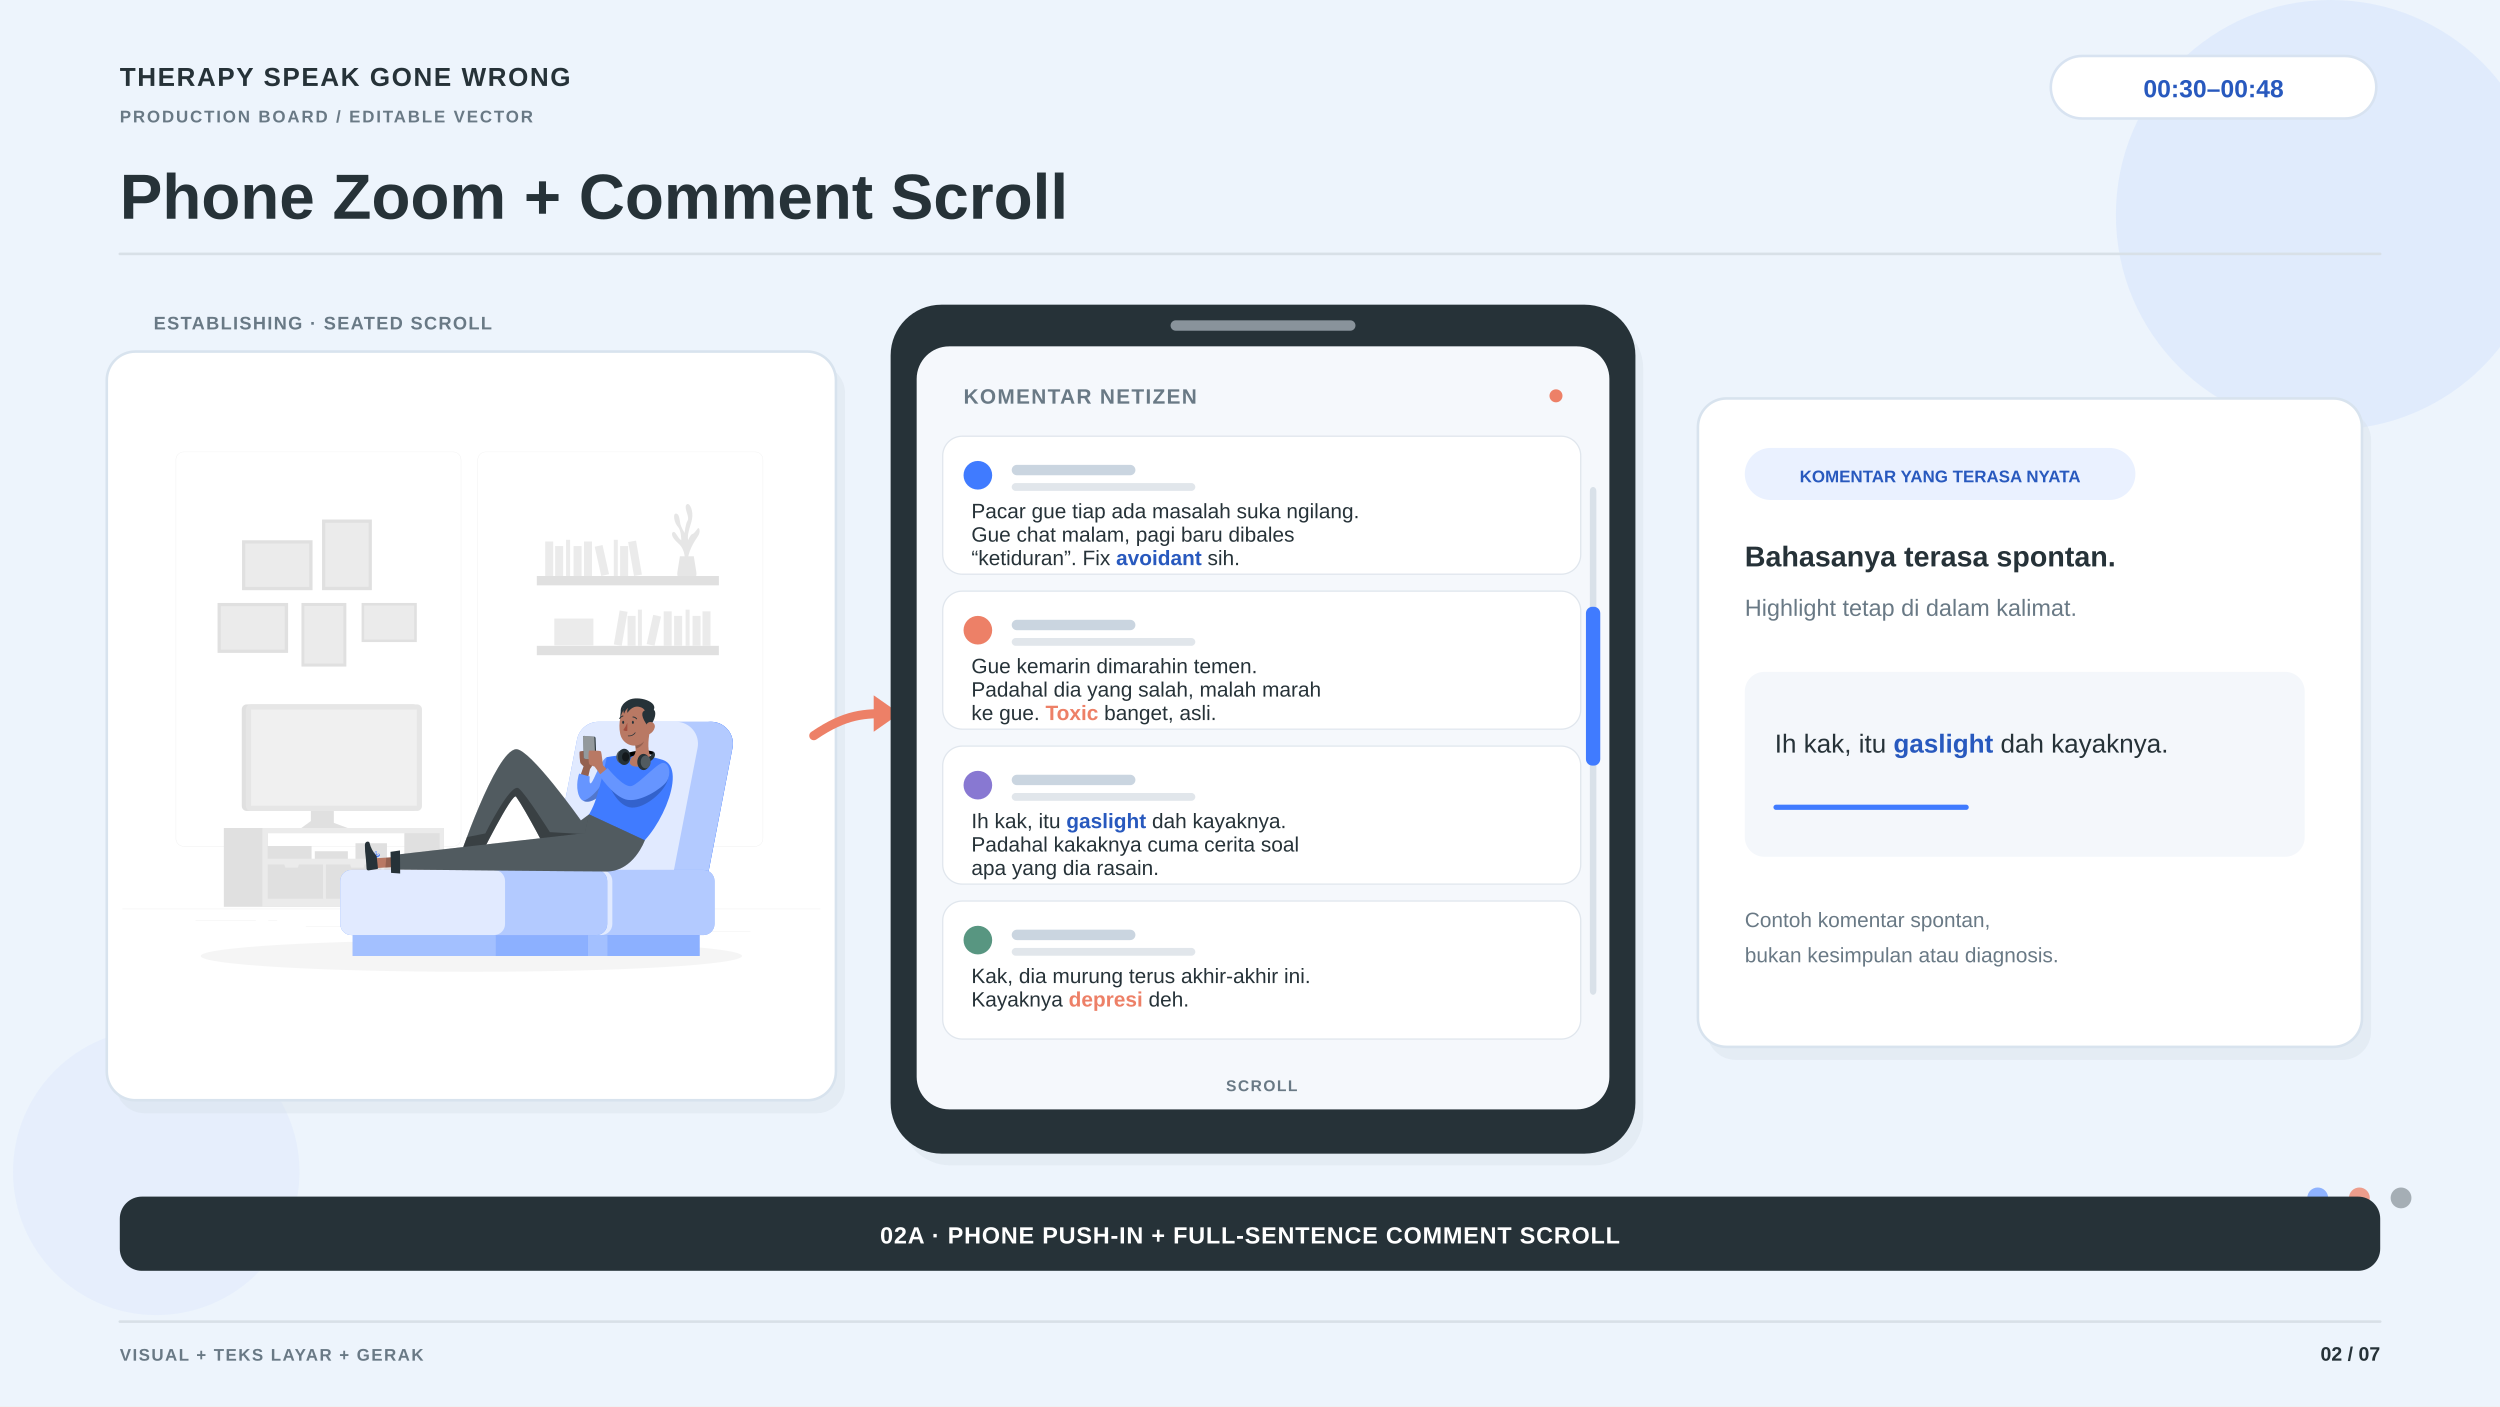
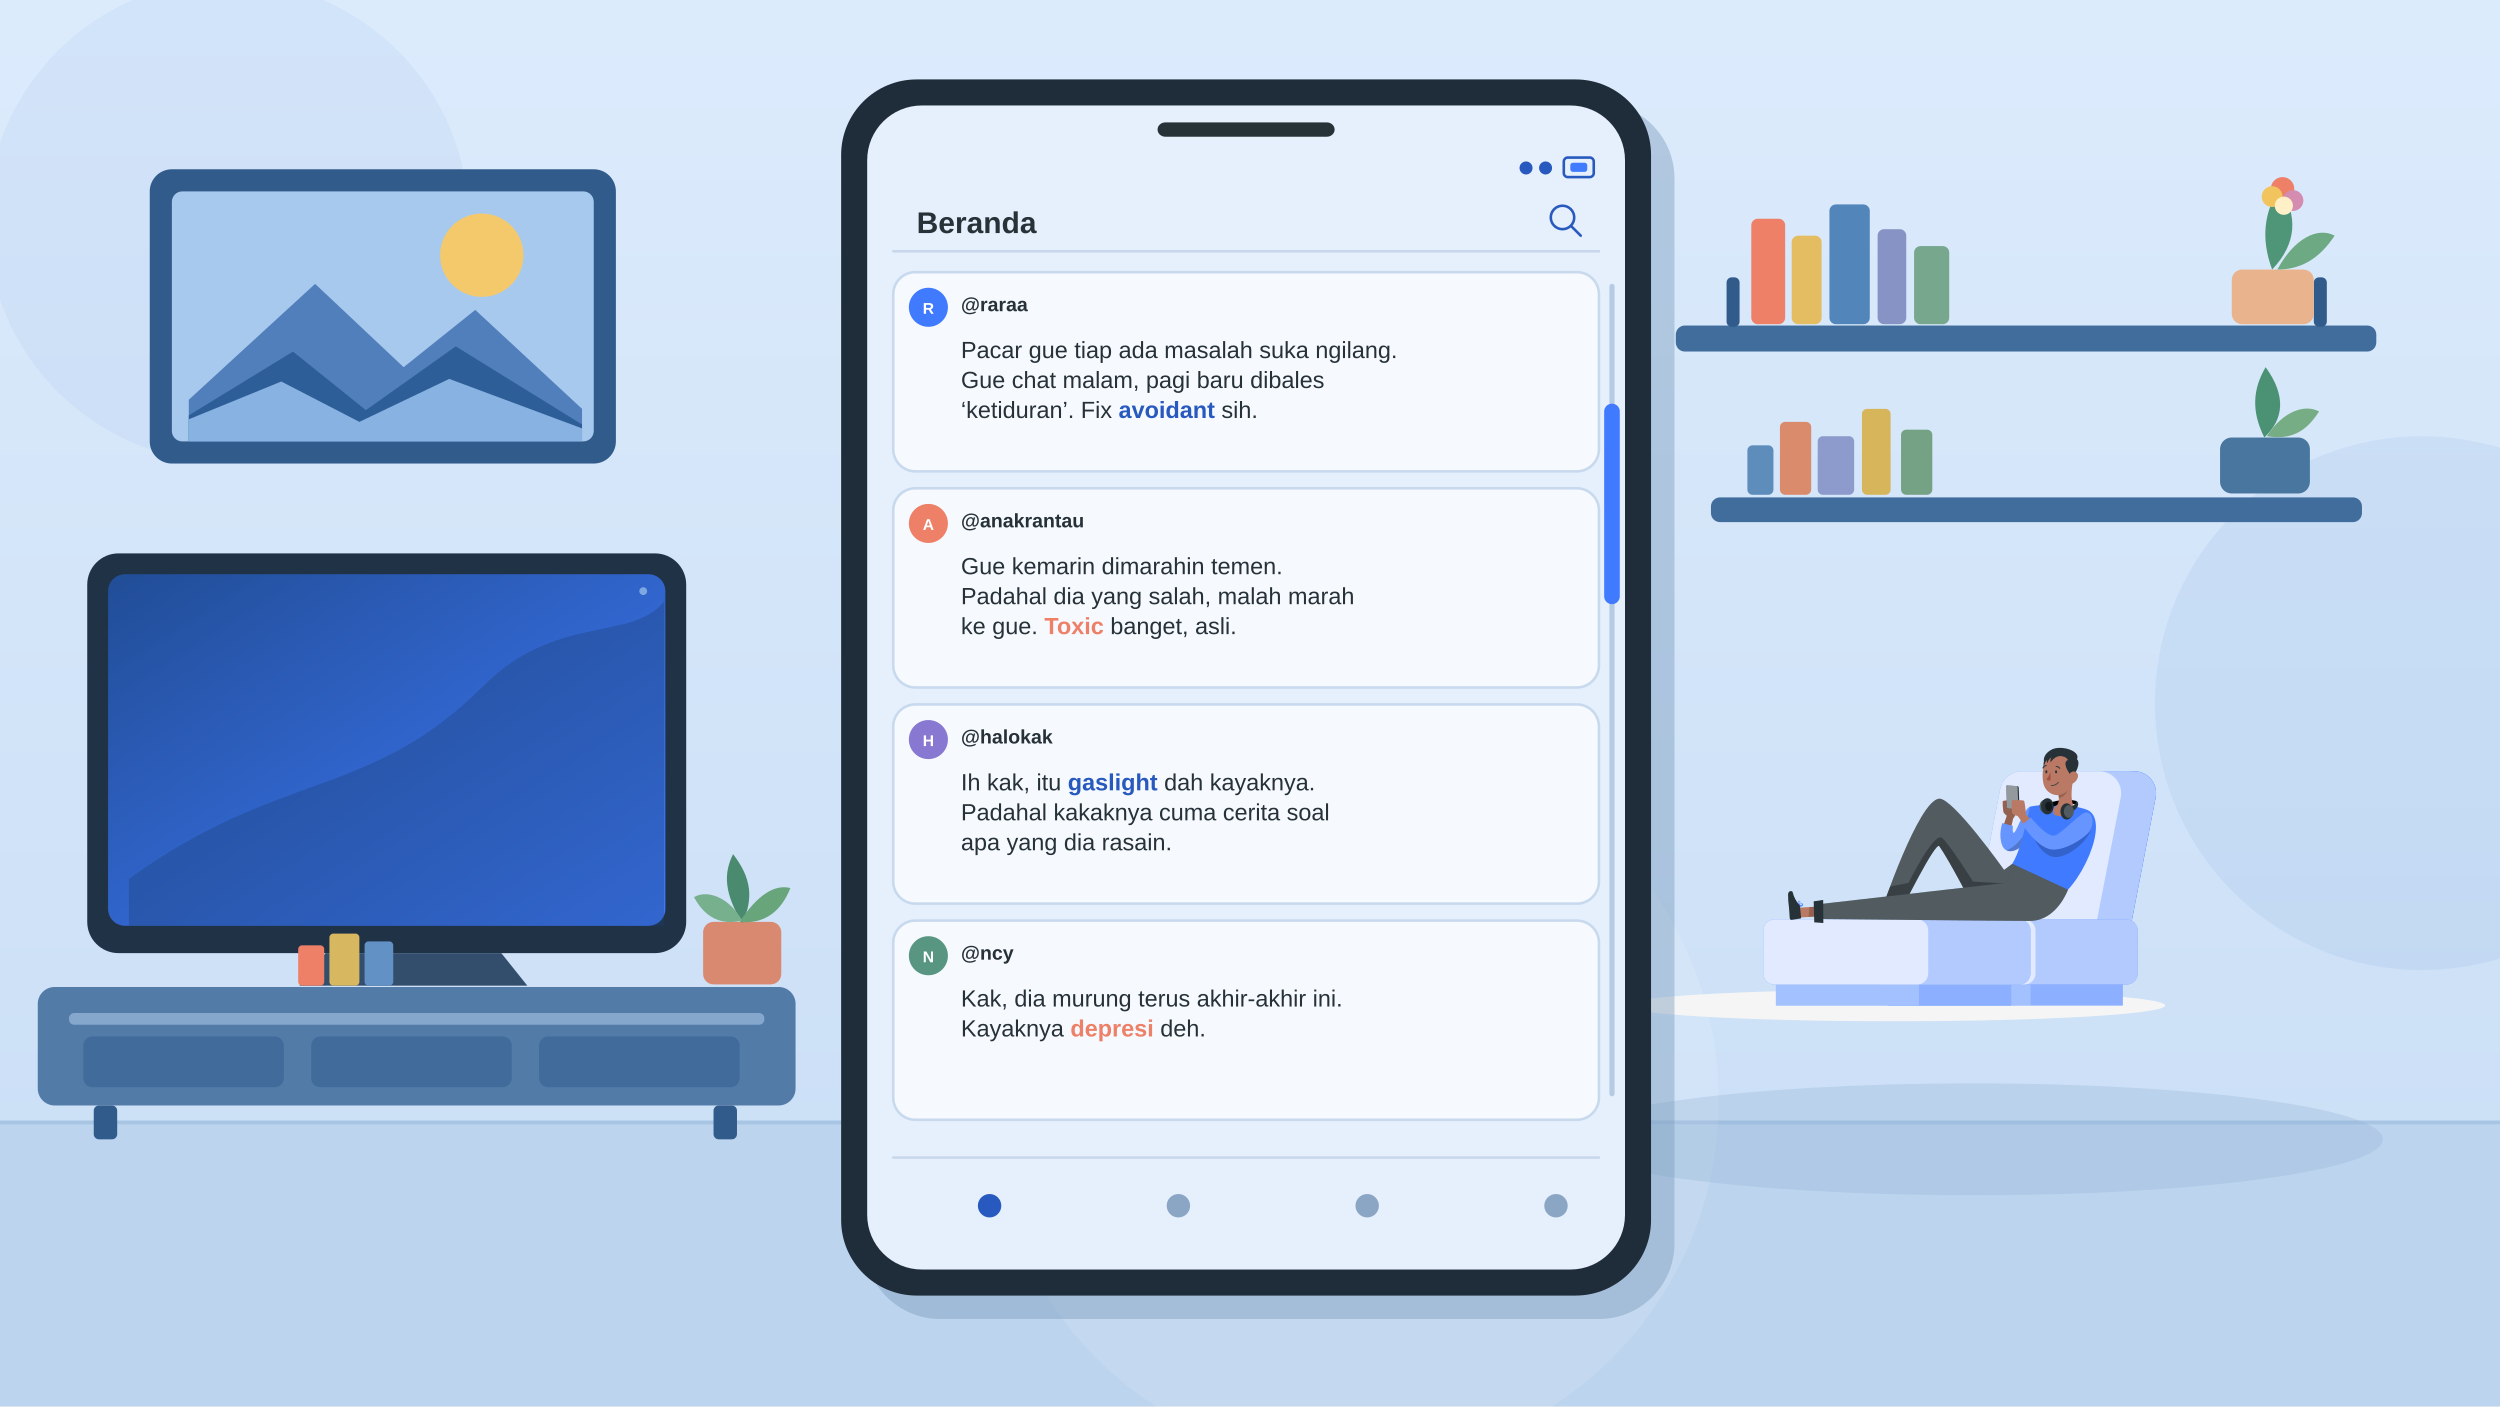
<svg xmlns="http://www.w3.org/2000/svg" width="1920" height="1080" viewBox="0 0 1920 1080" role="img" aria-labelledby="scene-title scene-desc">
-   <rect x="0" y="0" width="1920" height="1080" fill="#EDF4FC" rx="0" />
-   <circle cx="1790" cy="165" r="165" fill="#407BFF" opacity="0.075" />
-   <circle cx="120" cy="900" r="110" fill="#407BFF" opacity="0.045" />
-   <circle cx="1780" cy="920" r="8" fill="#407BFF" opacity="0.55" />
-   <circle cx="1812" cy="920" r="8" fill="#ED8067" opacity="0.75" />
-   <circle cx="1844" cy="920" r="8" fill="#263238" opacity="0.36" />
-   <text x="92" y="66" fill="#263238" font-family="Arial, Helvetica, sans-serif" font-size="20" font-weight="700" text-anchor="start" letter-spacing="1.2">
-     <tspan x="92" dy="0">THERAPY SPEAK GONE WRONG</tspan>
-   </text>
-   <text x="92" y="94" fill="#697985" font-family="Arial, Helvetica, sans-serif" font-size="13" font-weight="700" text-anchor="start" letter-spacing="1.4">
-     <tspan x="92" dy="0">PRODUCTION BOARD  /  EDITABLE VECTOR</tspan>
-   </text>
-   <rect x="1575" y="43" width="250" height="48" fill="#FFFFFF" rx="24.0" stroke="#D8E3F1" stroke-width="2" />
-   <text x="1700.0" y="74.68" fill="#2859BE" font-family="Arial, Helvetica, sans-serif" font-size="19" font-weight="700" text-anchor="middle" letter-spacing="0">
-     <tspan x="1700.0" dy="0">00:30–00:48</tspan>
-   </text>
-   <text x="92" y="168" fill="#263238" font-family="Arial, Helvetica, sans-serif" font-size="49" font-weight="700" text-anchor="start" letter-spacing="0">
-     <tspan x="92" dy="0">Phone Zoom + Comment Scroll</tspan>
-   </text>
-   <line x1="92" y1="195" x2="1828" y2="195" stroke="#D8E0E7" stroke-width="2" stroke-linecap="round" />
-   <line x1="92" y1="1015" x2="1828" y2="1015" stroke="#D8E0E7" stroke-width="2" stroke-linecap="round" />
-   <text x="92" y="1045" fill="#697985" font-family="Arial, Helvetica, sans-serif" font-size="13" font-weight="700" text-anchor="start" letter-spacing="1.1">
-     <tspan x="92" dy="0">VISUAL + TEKS LAYAR + GERAK</tspan>
-   </text>
-   <text x="1828" y="1045" fill="#263238" font-family="Arial, Helvetica, sans-serif" font-size="15" font-weight="700" text-anchor="end" letter-spacing="0">
-     <tspan x="1828" dy="0">02 / 07</tspan>
-   </text>
-   <text x="118" y="253" fill="#697985" font-family="Arial, Helvetica, sans-serif" font-size="14" font-weight="700" text-anchor="start" letter-spacing="1">
-     <tspan x="118" dy="0">ESTABLISHING  ·  SEATED SCROLL</tspan>
-   </text>
-   <rect x="89" y="280" width="560" height="575" fill="#D7E0EA" rx="22" opacity="0.42" />
-   <rect x="82" y="270" width="560" height="575" fill="#FFFFFF" rx="22" stroke="#D8E3EE" stroke-width="2" />
-   <svg x="94" y="282" width="536" height="548" viewBox="0 0 500 500" preserveAspectRatio="xMidYMid meet" overflow="hidden" aria-label="Feed illustration, Storyset Rafiki">
-     <g id="sfeed-freepik--background-complete--inject-2">
-       <rect y="382.4" width="500" height="0.25" style="fill:#ebebeb" />
-       <rect x="416.78" y="398.49" width="33.12" height="0.25" style="fill:#ebebeb" />
-       <rect x="322.53" y="401.21" width="8.69" height="0.25" style="fill:#ebebeb" />
-       <rect x="396.59" y="389.21" width="19.19" height="0.25" style="fill:#ebebeb" />
-       <rect x="52.46" y="390.89" width="43.19" height="0.25" style="fill:#ebebeb" />
-       <rect x="104.56" y="390.89" width="6.33" height="0.25" style="fill:#ebebeb" />
-       <rect x="131.47" y="395.11" width="93.68" height="0.25" style="fill:#ebebeb" />
-       <path d="M237,337.8H43.91a5.71,5.71,0,0,1-5.7-5.71V60.66A5.71,5.71,0,0,1,43.91,55H237a5.71,5.71,0,0,1,5.71,5.71V332.09A5.71,5.71,0,0,1,237,337.8ZM43.91,55.2a5.46,5.46,0,0,0-5.45,5.46V332.09a5.46,5.46,0,0,0,5.45,5.46H237a5.47,5.47,0,0,0,5.46-5.46V60.66A5.47,5.47,0,0,0,237,55.2Z" style="fill:#ebebeb" />
-       <path d="M453.31,337.8H260.21a5.72,5.72,0,0,1-5.71-5.71V60.66A5.72,5.72,0,0,1,260.21,55h193.1A5.71,5.71,0,0,1,459,60.66V332.09A5.71,5.71,0,0,1,453.31,337.8ZM260.21,55.2a5.47,5.47,0,0,0-5.46,5.46V332.09a5.47,5.47,0,0,0,5.46,5.46h193.1a5.47,5.47,0,0,0,5.46-5.46V60.66a5.47,5.47,0,0,0-5.46-5.46Z" style="fill:#ebebeb" />
-       <path d="M402.79,133.39s1.18-7.73-4.46-12.68-5.14-7.9-3.53-8.29,3.1,4.57,5.57,5.93c0,0,.08-7.06-2.43-9.66s-3.84-9.3-1.45-9.41,2.65,4,3.14,6.88,3.16,7,3.16,7,.52-6.31,2.15-8.91-2.71-8.55-1-11.15,4.65,2.35,4.4,7.93-4,11.51-3.1,17.33c0,0,1.64-4.08,3.11-4.45s3-3.08,3.95-4.08,2.23,2.47,0,5.69-7.92,11.83-7.06,18.79Z" style="fill:#e6e6e6" />
-       <path d="M399.42,129.87l-1.84,11.58a5.89,5.89,0,0,0,5.81,6.82h2a5.9,5.9,0,0,0,5.82-6.82l-1.85-11.58Z" style="fill:#e6e6e6" />
-       <rect x="296.9" y="143.99" width="130.44" height="6.7" style="fill:#e0e0e0" />
-       <rect x="302.9" y="119.29" width="5.75" height="24.7" style="fill:#ebebeb" />
-       <rect x="330.69" y="119.29" width="5.75" height="24.7" style="fill:#ebebeb" />
-       <rect x="364.37" y="118.98" width="5.75" height="24.7" transform="translate(-16.97 64.28) rotate(-9.78)" style="fill:#ebebeb" />
-       <rect x="310.02" y="122.54" width="5.75" height="21.45" style="fill:#ebebeb" />
-       <rect x="323.23" y="122.54" width="5.75" height="21.45" style="fill:#ebebeb" />
-       <rect x="356.57" y="122.54" width="5.75" height="21.45" style="fill:#ebebeb" />
-       <rect x="340.63" y="122.18" width="5.75" height="21.45" transform="translate(-20.65 77.67) rotate(-12.53)" style="fill:#ebebeb" />
-       <rect x="317.86" y="118.06" width="2.87" height="25.93" style="fill:#ebebeb" />
-       <rect x="352.04" y="118.06" width="2.87" height="25.93" style="fill:#ebebeb" />
-       <rect x="296.9" y="194.02" width="130.44" height="6.7" transform="translate(724.23 394.75) rotate(180)" style="fill:#e0e0e0" />
-       <rect x="415.58" y="169.32" width="5.75" height="24.7" transform="translate(836.92 363.35) rotate(180)" style="fill:#ebebeb" />
-       <rect x="387.8" y="169.32" width="5.75" height="24.7" transform="translate(781.34 363.35) rotate(180)" style="fill:#ebebeb" />
-       <rect x="354.11" y="169.01" width="5.75" height="24.7" transform="translate(677.98 420.72) rotate(-170.22)" style="fill:#ebebeb" />
-       <rect x="408.46" y="172.58" width="5.75" height="21.45" transform="translate(822.67 366.6) rotate(180)" style="fill:#ebebeb" />
-       <rect x="395.26" y="172.58" width="5.75" height="21.45" transform="translate(796.26 366.6) rotate(180)" style="fill:#ebebeb" />
-       <rect x="361.92" y="172.58" width="5.75" height="21.45" transform="translate(729.58 366.6) rotate(180)" style="fill:#ebebeb" />
-       <rect x="377.86" y="172.21" width="5.75" height="21.45" transform="translate(712.72 444.09) rotate(-167.47)" style="fill:#ebebeb" />
-       <rect x="403.5" y="168.09" width="2.87" height="25.93" transform="translate(809.86 362.12) rotate(180)" style="fill:#ebebeb" />
-       <rect x="369.31" y="168.09" width="2.87" height="25.93" transform="translate(741.5 362.12) rotate(180)" style="fill:#ebebeb" />
-       <rect x="309.41" y="174.47" width="28" height="19.33" transform="translate(646.83 368.28) rotate(180)" style="fill:#ebebeb" />
-       <polygon points="135.03 301.62 135.03 319.55 127.47 325.06 162.77 325.06 151.49 320.87 151.49 302.87 135.03 301.62" style="fill:#e0e0e0" />
-       <path d="M72.68,324.54V381H230.25V324.54Zm154.73,22.12H104.08V328.2H227.41Z" style="fill:#e0e0e0" />
-       <path d="M100.28,324.54V381h130V324.54Zm127.13,22.12H104.08V328.2H227.41Z" style="fill:#ebebeb" />
-       <rect x="201.99" y="328.2" width="25.42" height="18.46" style="fill:#e0e0e0" />
-       <rect x="104.08" y="337.43" width="31.45" height="9.23" style="fill:#e0e0e0" />
-       <rect x="137.84" y="341.18" width="23.68" height="5.48" style="fill:#e0e0e0" />
-       <rect x="166.99" y="335.45" width="22.56" height="11.21" style="fill:#e0e0e0" />
-       <polygon points="126.43 350.68 125.75 352.89 116.7 352.89 116.03 350.68 104.08 350.68 104.08 375.19 143.74 375.19 143.74 350.68 126.43 350.68" style="fill:#e0e0e0" />
-       <polygon points="173.57 350.68 172.89 352.89 163.84 352.89 163.16 350.68 145.85 350.68 145.85 375.19 185.52 375.19 185.52 350.68 173.57 350.68" style="fill:#e0e0e0" />
-       <polygon points="209.98 350.68 209.31 352.89 200.26 352.89 199.58 350.68 187.63 350.68 187.63 375.19 227.29 375.19 227.29 350.68 209.98 350.68" style="fill:#e0e0e0" />
-       <rect x="85.53" y="235.98" width="126.13" height="76.35" rx="3.53" style="fill:#e0e0e0" />
-       <rect x="88.49" y="235.98" width="126.13" height="76.35" rx="3.53" style="fill:#e6e6e6" />
-       <rect x="117.09" y="214.8" width="68.92" height="118.72" transform="translate(425.71 122.6) rotate(90)" style="fill:#f0f0f0" />
-       <rect x="75.56" y="155.94" width="35.77" height="50.52" transform="translate(-87.76 274.65) rotate(-90)" style="fill:#e0e0e0" />
-       <rect x="77.89" y="158.32" width="31.1" height="45.77" transform="translate(-87.76 274.65) rotate(-90)" style="fill:#ebebeb" />
-       <rect x="93.08" y="111.01" width="35.77" height="50.52" transform="translate(-25.3 247.24) rotate(-90)" style="fill:#e0e0e0" />
-       <rect x="95.41" y="113.38" width="31.1" height="45.77" transform="translate(-25.3 247.24) rotate(-90)" style="fill:#ebebeb" />
-       <rect x="128.29" y="163.32" width="32.15" height="45.57" style="fill:#e0e0e0" />
-       <rect x="130.39" y="165.46" width="27.96" height="41.29" style="fill:#ebebeb" />
-       <rect x="143.02" y="103.54" width="35.7" height="50.61" style="fill:#e0e0e0" />
-       <rect x="145.35" y="105.92" width="31.05" height="45.85" style="fill:#ebebeb" />
-       <rect x="177.13" y="157.54" width="28.01" height="39.56" transform="translate(368.46 -13.81) rotate(90)" style="fill:#e0e0e0" />
-       <rect x="178.96" y="159.4" width="24.35" height="35.84" transform="translate(368.46 -13.81) rotate(90)" style="fill:#ebebeb" />
-     </g>
+   <defs>
+     <linearGradient id="room-wall" x1="0%" y1="0%" x2="0%" y2="100%">
+       <stop offset="0%" stop-color="#DCEBFC" />
+       <stop offset="100%" stop-color="#C8DDF5" />
+     </linearGradient>
+     <linearGradient id="tv-screen" x1="0%" y1="0%" x2="100%" y2="100%">
+       <stop offset="0%" stop-color="#214D96" />
+       <stop offset="100%" stop-color="#407BFF" />
+     </linearGradient>
+   </defs>
+   <rect x="0" y="0" width="1920" height="1080" fill="url(#room-wall)" rx="0" />
+   <rect x="0" y="862" width="1920" height="218" fill="#BCD4EE" rx="0" />
+   <line x1="0" y1="862" x2="1920" y2="862" stroke="#A8C5E4" stroke-width="3" stroke-linecap="round" />
+   <circle cx="175" cy="170" r="185" fill="#78A7DF" opacity="0.1" />
+   <circle cx="1040" cy="845" r="280" fill="#FFFFFF" opacity="0.12" />
+   <circle cx="1860" cy="540" r="205" fill="#5F91CC" opacity="0.1" />
+   <rect x="115" y="130" width="358" height="226" fill="#315B8A" rx="17" />
+   <rect x="132" y="147" width="324" height="192" fill="#A8C9EE" rx="8" />
+   <circle cx="370" cy="196" r="32" fill="#F4C96B" />
+   <path d="M145,307 L242,218 L310,282 L365,238 L447,314 L447,339 L145,339 Z" fill="#507FBB" />
+   <path d="M145,319 L225,270 L281,315 L350,266 L447,326 L447,339 L145,339 Z" fill="#2E5E98" />
+   <path d="M145,322 L216,293 L276,324 L345,291 L447,329 L447,339 L145,339 Z" fill="#87B2E2" />
+   <rect x="67" y="425" width="460" height="307" fill="#203246" rx="24" />
+   <rect x="83" y="441" width="428" height="270" fill="url(#tv-screen)" rx="13" />
+   <circle cx="494" cy="454" r="3" fill="#91B9E7" opacity="0.8" />
+   <path d="M99,675 C215,591 284,614 371,527 C427,471 485,493 510,462 L510,711 L99,711 Z" fill="#193E76" opacity="0.35" />
+   <path d="M250,732 L385,732 L405,757 L230,757 Z" fill="#334E6D" />
+   <rect x="29" y="758" width="582" height="91" fill="#527BA8" rx="13" />
+   <rect x="53" y="778" width="534" height="9" fill="#86A7CC" rx="4" />
+   <rect x="64" y="796" width="154" height="39" fill="#416B9A" rx="7" />
+   <rect x="239" y="796" width="154" height="39" fill="#416B9A" rx="7" />
+   <rect x="414" y="796" width="154" height="39" fill="#416B9A" rx="7" />
+   <rect x="72" y="849" width="18" height="26" fill="#315B8A" rx="4" />
+   <rect x="548" y="849" width="18" height="26" fill="#315B8A" rx="4" />
+   <rect x="540" y="708" width="60" height="48" fill="#D88970" rx="8" />
+   <path d="M570,709 C557,687 555,672 563,656 C577,674 579,690 570,709 Z" fill="#4A8B70" />
+   <path d="M568,708 C582,687 595,679 607,682 C600,700 587,710 568,708 Z" fill="#68A57B" />
+   <path d="M570,707 C560,689 543,683 533,689 C541,704 553,711 570,707 Z" fill="#77B08C" />
+   <rect x="229" y="726" width="20" height="31" fill="#ED8067" rx="3" />
+   <rect x="253" y="717" width="23" height="40" fill="#D8B761" rx="3" />
+   <rect x="280" y="723" width="22" height="34" fill="#6291C5" rx="3" />
+   <rect x="1287" y="250" width="538" height="20" fill="#416D9C" rx="7" />
+   <rect x="1314" y="382" width="500" height="19" fill="#416D9C" rx="7" />
+   <rect x="1326" y="213" width="10" height="38" fill="#315B8A" rx="4" />
+   <rect x="1777" y="213" width="10" height="38" fill="#315B8A" rx="4" />
+   <rect x="1345" y="168" width="26" height="81" fill="#ED8067" rx="5" />
+   <rect x="1376" y="181" width="23" height="68" fill="#E4BD63" rx="5" />
+   <rect x="1405" y="157" width="31" height="92" fill="#5286BB" rx="5" />
+   <rect x="1442" y="176" width="22" height="73" fill="#8792C5" rx="5" />
+   <rect x="1470" y="189" width="27" height="60" fill="#77A78C" rx="5" />
+   <rect x="1714" y="207" width="63" height="42" fill="#E8B38D" rx="8" />
+   <path d="M1745,207 C1736,183 1739,162 1751,144 C1765,166 1764,187 1745,207 Z" fill="#4F9578" />
+   <path d="M1749,207 C1762,183 1780,174 1793,181 C1781,199 1767,207 1749,207 Z" fill="#6DAA84" />
+   <circle cx="1753" cy="145" r="9" fill="#ED8067" />
+   <circle cx="1745" cy="151" r="8" fill="#F1C45E" />
+   <circle cx="1761" cy="154" r="8" fill="#D48CB1" />
+   <circle cx="1754" cy="158" r="7" fill="#FFF0C7" />
+   <rect x="1342" y="342" width="20" height="38" fill="#5E8DBB" rx="4" />
+   <rect x="1367" y="324" width="24" height="56" fill="#D98B6C" rx="4" />
+   <rect x="1396" y="335" width="28" height="45" fill="#8C9BCB" rx="4" />
+   <rect x="1430" y="314" width="22" height="66" fill="#D7B55B" rx="4" />
+   <rect x="1460" y="330" width="24" height="50" fill="#75A184" rx="4" />
+   <rect x="1705" y="336" width="69" height="43" fill="#48769F" rx="9" />
+   <path d="M1739,336 C1729,316 1730,299 1740,282 C1756,304 1754,322 1739,336 Z" fill="#4B9275" />
+   <path d="M1741,335 C1753,316 1770,310 1781,316 C1771,332 1759,338 1741,335 Z" fill="#77AD85" />
+   <ellipse cx="1515" cy="875" rx="315" ry="43" fill="#8DADD0" opacity="0.28" />
+   <svg x="1187" y="320" width="536" height="548" viewBox="0 0 500 500" preserveAspectRatio="xMidYMid meet" overflow="hidden" aria-label="Feed illustration, Storyset Rafiki">
    <g id="sfeed-freepik--Shadow--inject-2">
      <ellipse id="sfeed-freepik--path--inject-2" cx="250" cy="416.24" rx="193.89" ry="11.32" style="fill:#f5f5f5" />
    </g>
    <g id="sfeed-freepik--Sofa--inject-2">
      <rect x="245.02" y="398.49" width="168.49" height="17.74" style="fill:#407BFF" />
      <rect x="245.02" y="398.49" width="168.49" height="17.74" style="fill:#fff;opacity:0.4;isolation:isolate" />
      <rect x="245.02" y="398.49" width="102.46" height="17.74" style="fill:#fff;opacity:0.2;isolation:isolate" />
      <rect x="165.02" y="398.49" width="168.49" height="17.74" style="fill:#407BFF" />
      <rect x="165.02" y="398.49" width="168.49" height="17.74" style="fill:#fff;opacity:0.4;isolation:isolate" />
      <rect x="165.02" y="398.49" width="102.46" height="17.74" style="fill:#fff;opacity:0.2;isolation:isolate" />
      <path d="M307.41,355.68H419.93l17.15-88.56a15.68,15.68,0,0,0-15.4-18.67H341.11a15.69,15.69,0,0,0-15.4,12.71Z" style="fill:#407BFF" />
      <path d="M388,355.68h31.95l17.15-88.56a15.68,15.68,0,0,0-15.4-18.67h0a15.69,15.69,0,0,0-15.4,12.71Z" style="fill:#407BFF" />
      <g style="opacity:0.6;isolation:isolate">
        <path d="M437.08,267.12l-17.15,88.56H307.41l18.3-94.52a15.69,15.69,0,0,1,15.4-12.71h80.57A15.68,15.68,0,0,1,437.08,267.12Z" style="fill:#fff" />
      </g>
      <g style="opacity:0.6;isolation:isolate">
        <path d="M412.08,267.12l-17.15,88.56H307.41l18.3-94.52a15.69,15.69,0,0,1,15.4-12.71h55.57A15.68,15.68,0,0,1,412.08,267.12Z" style="fill:#fff" />
      </g>
      <rect x="232.97" y="354.59" width="191.23" height="46.66" rx="7.91" style="fill:#407BFF" />
      <rect x="232.97" y="354.59" width="118.03" height="46.66" rx="7.91" style="fill:#fff;opacity:0.6;isolation:isolate" />
      <rect x="232.97" y="354.59" width="191.23" height="46.66" rx="7.91" style="fill:#fff;opacity:0.6;isolation:isolate" />
      <rect x="156.11" y="354.59" width="191.23" height="46.66" rx="7.91" style="fill:#407BFF" />
      <rect x="156.11" y="354.59" width="118.03" height="46.66" rx="7.91" style="fill:#fff;opacity:0.6;isolation:isolate" />
      <rect x="156.11" y="354.59" width="191.23" height="46.66" rx="7.91" style="fill:#fff;opacity:0.6;isolation:isolate" />
    </g>
    <g id="sfeed-freepik--Character--inject-2">
      <g id="sfeed-freepik--group--inject-2">
        <polygon points="180.82 353.28 181.8 346.15 198.75 345.18 197.76 352.3 180.82 353.28" style="fill:#b97964" />
        <polygon points="197.76 352.3 198.74 345.18 189.06 345.73 188.42 352.84 197.76 352.3" style="opacity:0.2;isolation:isolate" />
        <path d="M182.19,346.2h0l-.37-.37a6.09,6.09,0,0,0,2.55-1.29,1.43,1.43,0,0,0,0-1,.85.85,0,0,0-.62-.67,2.58,2.58,0,0,0-1.64.73,3,3,0,0,0,.27-2,.67.67,0,0,0-.52-.35.88.88,0,0,0-.91.29,2,2,0,0,0-.22,1.38,9.06,9.06,0,0,0,.44,1.85s0,0,0,.06,0,0,.05,0,.07.29.1.3.43.65.43.65Zm1.49-3.07c.1,0,.22.05.27.29l0,.08a.5.5,0,0,1-.12.37c-.36.47-1.49.64-2.17.69,0-.05,0-.09.08-.15A3.37,3.37,0,0,1,183.68,343.13Zm-2.43-1.38a.64.64,0,0,1,.59-.18.32.32,0,0,1,.25.17c.23.45-.25,1.7-.69,2.58C181,343.07,181,342.12,181.25,341.75Z" style="fill:#407BFF" />
        <path d="M182.25,345.34l.82,8a.52.52,0,0,1-.43.58h0l-6.32,1a1.27,1.27,0,0,1-1.39-1.12c-.24-2.81-.21-4.16-.54-7.69a65.08,65.08,0,0,1-.67-9.45c.17-3,3.15-2.76,3.34-1.47a19.81,19.81,0,0,0,4.67,8.9A2,2,0,0,1,182.25,345.34Z" style="fill:#263238" />
        <path d="M332.07,269.32s-4.39-.08-4.54.69.13,7.19.71,8.1a13.9,13.9,0,0,0,2.19,2.2l-3.23,9.56,5.41,2.75L335,282.19s2.69-2.62,1.91-6S332.07,269.32,332.07,269.32Z" style="fill:#b97964" />
        <path d="M332.07,269.32s-4.39-.08-4.54.69.13,7.19.71,8.1a13.9,13.9,0,0,0,2.19,2.2l-3.23,9.56,5.41,2.75L335,282.19s2.69-2.62,1.91-6S332.07,269.32,332.07,269.32Z" style="opacity:0.2;isolation:isolate" />
        <path d="M347.06,273.82c-4.39,1.88-9.14,16.58-11.11,18.43s-1.19-4.61-1.19-4.61l-7.56-2.05s-3,8.71,0,16,12.18,4.39,19-4.79S347.06,273.82,347.06,273.82Z" style="fill:#407BFF" />
        <path d="M327.2,301.62a6.54,6.54,0,0,0,2.88,3.43c4.15,2.24,10.85-1.11,16.15-8.22a16.64,16.64,0,0,0,3-7.49c1.18-7.75-2.2-15.52-2.2-15.52-4.39,1.88-9.14,16.58-11.12,18.43s-1.18-4.61-1.18-4.61l-7.56-2.05S324.19,294.3,327.2,301.62Z" style="fill:#fff;opacity:0.2;isolation:isolate" />
        <path d="M330.08,305.05c4.15,2.24,10.85-1.11,16.15-8.22a16.64,16.64,0,0,0,3-7.49c-.82-1.72-1.45-2.76-1.45-2.76S339,302.57,330.08,305.05Z" style="opacity:0.2;isolation:isolate" />
        <path d="M325.66,326a55.64,55.64,0,0,0,12.9-20.21c4.25-12.16,8.5-32,8.5-32s20.36-4.47,40.05,1.94-5.39,59.38-23.5,65.3Z" style="fill:#407BFF" />
        <path d="M339.52,274.92a.67.67,0,0,1-.74.7l-7.46-.58a.87.87,0,0,1-.79-.81L330,259.36a.75.75,0,0,1,.74-.8l7.46.58a1,1,0,0,1,.78.92Z" style="fill:#263238" />
        <path d="M338.17,259.9l.54,15a.58.58,0,0,1-.65.66l-6.33-.49c-.42,0-1.18-.33-1.2-.75L330,259.27c0-.43.74-.71,1.16-.67l6.33.49A.77.77,0,0,1,338.17,259.9Z" style="fill:#fff;opacity:0.5" />
        <path d="M349.8,285.27l-5.54-5.67s-.92-8.89-1.37-9.84-7.67-.59-8.45-.65-.64,8.81.12,9.74,3.7,1.68,3.7,1.68l5.93,8.09Z" style="fill:#b97964" />
        <path d="M349.51,295.68s5.74,13.65,15.37,14.24,24.18-11.76,26-20.62-11.31-.68-11.31-.68-16.86,9.77-17.19,9.8S349.51,295.68,349.51,295.68Z" style="opacity:0.2;isolation:isolate" />
        <path d="M387.37,277.89c-4.06-.17-16.88,14.78-22.49,16.56s-17.24-12.84-17.24-12.84l-6,5.05s9,14.15,18.64,17.32,26.49-7.89,29.66-12.84S392.32,278.1,387.37,277.89Z" style="fill:#407BFF" />
        <path d="M387.37,277.89c-4.06-.17-16.88,14.78-22.49,16.56s-17.24-12.84-17.24-12.84l-6,5.05s9,14.15,18.64,17.32,26.49-7.89,29.66-12.84S392.32,278.1,387.37,277.89Z" style="fill:#fff;opacity:0.2;isolation:isolate" />
        <path d="M362.38,270.67s9.16-3.22,17.55-1a2.3,2.3,0,0,1,.54,2.61,28.28,28.28,0,0,0-18.09,2Z" />
        <path d="M361,273.58c0,2.53-1.59,4.58-3.55,4.58s-3.54-2.05-3.54-4.58,1.59-4.59,3.54-4.59S361,271.05,361,273.58Z" style="fill:#263238" />
        <path d="M361,273.58c0,2.53-1.59,4.58-3.55,4.58s-3.54-2.05-3.54-4.58,1.59-4.59,3.54-4.59S361,271.05,361,273.58Z" style="fill:#fff;opacity:0.2;isolation:isolate" />
        <path d="M364,273.58c0,3.21-2,5.82-4.51,5.82s-4.5-2.61-4.5-5.82,2-5.82,4.5-5.82S364,270.36,364,273.58Z" style="fill:#263238" />
        <path d="M363.09,273.58c0,1.84-1.16,3.33-2.58,3.33s-2.57-1.49-2.57-3.33,1.15-3.33,2.57-3.33S363.09,271.74,363.09,273.58Z" style="opacity:0.5;isolation:isolate" />
        <path d="M377.81,255.51c-1.08,5.57-2.14,15.76,1.76,19.46,0,0-4.52,6.81-12.64,5.46-6.17-1-2.05-6.61-2.05-6.61,2.79-1.17,3.43-4.9,2.34-9.22Z" style="fill:#b97964" />
        <path d="M373.49,259.22l-6.26,5.38a17.62,17.62,0,0,1,.54,3.07c2.37-.35,5.61-3,5.86-5.44A8.23,8.23,0,0,0,373.49,259.22Z" style="opacity:0.2;isolation:isolate" />
        <path d="M364.55,240.81c3.05,2.15,1.57,5.67-5.51,11.09-2.76-3.73-3.1-10.87-.81-12.63S361.89,239,364.55,240.81Z" style="fill:#263238" />
        <path d="M377.71,246.81c-.35,5.54-.39,9.41-1.9,12.6a11.72,11.72,0,0,1-2.28,3.23c-5.73,5.8-15,2.33-16.81-5.19-.06-.23-.11-.48-.15-.73-1.37-6.81-.16-17.33,7-20.21a10.3,10.3,0,0,1,14.17,10.3Z" style="fill:#b97964" />
        <path d="M366.46,248.85c0,.62-.33,1.11-.73,1.11s-.72-.49-.72-1.11.32-1.1.72-1.11S366.42,248.25,366.46,248.85Z" style="fill:#263238" />
        <path d="M359.48,248.85c0,.61-.33,1.11-.73,1.11s-.72-.49-.72-1.11.33-1.11.73-1.11S359.49,248.24,359.48,248.85Z" style="fill:#263238" />
        <path d="M361.76,249.14a22.37,22.37,0,0,1-2.94,5.25,3.55,3.55,0,0,0,2.93.55Z" style="fill:#a24e3f" />
        <path d="M368.36,246.66a.37.37,0,0,0,.23,0,.37.37,0,0,0,.08-.51,3.57,3.57,0,0,0-2.93-1.49.36.36,0,0,0-.34.36v0a.37.37,0,0,0,.39.33h0a2.85,2.85,0,0,1,2.3,1.2A.37.37,0,0,0,368.36,246.66Z" style="fill:#263238" />
        <path d="M356.31,246.5a.36.36,0,0,0,.33-.21,2.88,2.88,0,0,1,2-1.62.38.38,0,0,0,.32-.41.37.37,0,0,0-.4-.31,3.58,3.58,0,0,0-2.59,2,.36.36,0,0,0,.16.48h0Z" style="fill:#263238" />
        <path d="M374.72,240.12c-3.52,1.21-3.1,5,2.18,12.19,3.7-2.8,6-9.57,4.32-11.89S377.8,239.08,374.72,240.12Z" style="fill:#263238" />
        <path d="M381.29,252.84a7.19,7.19,0,0,1-3.42,4.29c-2.21,1.19-3.87-.65-3.72-3,.13-2.14,1.45-5.35,3.89-5.56A3.2,3.2,0,0,1,381.29,252.84Z" style="fill:#b97964" />
        <path d="M367.38,256.29a5.26,5.26,0,0,1-5,2.26" style="fill:none;stroke:#263238;stroke-linecap:round;stroke-linejoin:round;stroke-width:0.526px" />
        <path d="M374.69,242.67s.52-4.08-4.68-5-8.15,4.43-8.15,4.43a4.5,4.5,0,0,1,.52-3.66,7.54,7.54,0,0,0-2.9,4.19s-.85-1-.49-3.88l-1.85,3.09s-1.67-5,5.24-8.84,22.6,1.19,17.81,7.65Z" style="fill:#263238" />
        <path d="M375.93,274.34s5.06-2.41,4-4.65c0,0,1.19,0,1.58,1.73s-.92,4.2-4.35,5.82Z" style="fill:#263238" />
        <ellipse cx="373.36" cy="277.24" rx="4.5" ry="5.82" style="fill:#263238" />
        <path d="M378.42,277.24c0,2.53-1.59,4.58-3.55,4.58s-3.55-2.05-3.55-4.58,1.59-4.59,3.55-4.59S378.42,274.7,378.42,277.24Z" style="fill:#263238" />
        <path d="M378.42,277.24c0,2.53-1.59,4.58-3.55,4.58s-3.55-2.05-3.55-4.58,1.59-4.59,3.55-4.59S378.42,274.7,378.42,277.24Z" style="fill:#fff;opacity:0.2;isolation:isolate" />
        <path d="M334.36,314.77l-5.88,4.32s-36.6-51.59-46.43-51c-14.85.84-41.8,81.23-41.8,81.23l14.69-1.53s24.46-49.41,27.11-45.69c7.3,10.26,24,42.71,24,42.71l26.44-3.6Z" style="fill:#263238" />
        <path d="M334.36,314.77l-1,14.31v.06l-.83,12-26.44,3.6-.32-.62c-2.34-4.51-17-32.67-23.72-42.1-2.65-3.71-27.11,45.7-27.11,45.7l-14.69,1.53s2.56-7.64,6.54-18.23c8.92-23.77,25-62.42,35.26-63,9.83-.56,46.43,51,46.43,51Z" style="fill:#fff;opacity:0.2;isolation:isolate" />
        <path d="M333.46,329.09l-.1.05c-1.17.72-12.64,7.63-27.59,15-2.34-4.51-17-32.67-23.72-42.1-2.65-3.71-27.11,45.7-27.11,45.7l-14.69,1.53s2.56-7.64,6.54-18.23l13.21-2.6s18.19-36.81,23.94-32.3c5.21,4.09,22.31,31.35,22.31,31.35l27.12,1.57Z" style="opacity:0.3;isolation:isolate" />
        <path d="M346.87,355.68c-19.46,0-153.25-1.45-153.25-1.45V343.92L331.29,328.2l3.07-13.43,39.9,18.54S366.34,355.68,346.87,355.68Z" style="fill:#263238" />
        <path d="M346.87,355.68c-19.46,0-153.25-1.45-153.25-1.45V343.92L331.29,328.2l3.07-13.43,39.9,18.54S366.34,355.68,346.87,355.68Z" style="fill:#fff;opacity:0.2;isolation:isolate" />
        <polygon points="192.49 356.68 192.08 341.62 198.88 340.62 199 357.15 192.49 356.68" style="fill:#263238" />
      </g>
    </g>
  </svg>
-   <path d="M625,565 C650,548 664,548 684,548" fill="none" stroke="#ED8067" stroke-width="7" stroke-linecap="round" stroke-linejoin="round" />
-   <path d="M671,534 L691,548 L671,562 Z" fill="#ED8067" />
-   <rect x="692" y="245" width="570" height="650" fill="#D7E0EA" rx="38" opacity="0.42" />
-   <rect x="685" y="235" width="570" height="650" fill="#263238" rx="38" stroke="#263238" stroke-width="2" />
-   <rect x="704" y="266" width="532" height="586" fill="#F5F8FC" rx="25" />
-   <rect x="899" y="246" width="142" height="8" fill="#89939B" rx="4" />
-   <text x="740" y="310" fill="#697985" font-family="Arial, Helvetica, sans-serif" font-size="16" font-weight="700" text-anchor="start" letter-spacing="1">
-     <tspan x="740" dy="0">KOMENTAR NETIZEN</tspan>
+   <rect x="664" y="79" width="622" height="934" fill="#7898BA" rx="58" opacity="0.42" />
+   <rect x="646" y="61" width="622" height="934" fill="#1F2C39" rx="58" />
+   <rect x="666" y="81" width="582" height="894" fill="#E6F0FC" rx="42" />
+   <rect x="889" y="94" width="136" height="11" fill="#263238" rx="6" />
+   <circle cx="1172" cy="129" r="5" fill="#2859BE" />
+   <circle cx="1187" cy="129" r="5" fill="#2859BE" />
+   <rect x="1201" y="121" width="23" height="15" fill="none" rx="3" stroke="#2859BE" stroke-width="2" />
+   <rect x="1206" y="125" width="13" height="7" fill="#407BFF" rx="2" />
+   <text x="704" y="179" fill="#263238" font-family="Arial, Helvetica, sans-serif" font-size="23" font-weight="700" text-anchor="start" letter-spacing="0">
+     <tspan x="704" dy="0">Beranda</tspan>
  </text>
-   <circle cx="1195" cy="304" r="5" fill="#ED8067" />
-   <rect x="724" y="335" width="490" height="106" fill="#FFFFFF" rx="15" stroke="#E0E6ED" stroke-width="1" />
-   <circle cx="751" cy="365" r="11" fill="#407BFF" />
-   <rect x="777" y="357" width="95" height="8" fill="#CAD5E0" rx="4" />
-   <rect x="777" y="371" width="141" height="6" fill="#E1E6EB" rx="3" />
-   <text x="746" y="398" fill="#263238" font-family="Arial, Helvetica, sans-serif" font-size="16" font-weight="500" text-anchor="start">
-     <tspan fill="#263238" font-weight="500">Pacar gue tiap ada masalah suka ngilang.</tspan>
-   </text>
-   <text x="746" y="416" fill="#263238" font-family="Arial, Helvetica, sans-serif" font-size="16" font-weight="500" text-anchor="start">
-     <tspan fill="#263238" font-weight="500">Gue chat malam, pagi baru dibales</tspan>
-   </text>
-   <text x="746" y="434" fill="#263238" font-family="Arial, Helvetica, sans-serif" font-size="16" font-weight="500" text-anchor="start">
-     <tspan fill="#263238" font-weight="500">“ketiduran”. Fix </tspan>
-     <tspan fill="#2859BE" font-weight="700">avoidant</tspan>
-     <tspan fill="#263238" font-weight="500"> sih.</tspan>
-   </text>
-   <rect x="724" y="454" width="490" height="106" fill="#FFFFFF" rx="15" stroke="#E0E6ED" stroke-width="1" />
-   <circle cx="751" cy="484" r="11" fill="#ED8067" />
-   <rect x="777" y="476" width="95" height="8" fill="#CAD5E0" rx="4" />
-   <rect x="777" y="490" width="141" height="6" fill="#E1E6EB" rx="3" />
-   <text x="746" y="517" fill="#263238" font-family="Arial, Helvetica, sans-serif" font-size="16" font-weight="500" text-anchor="start">
-     <tspan fill="#263238" font-weight="500">Gue kemarin dimarahin temen.</tspan>
-   </text>
-   <text x="746" y="535" fill="#263238" font-family="Arial, Helvetica, sans-serif" font-size="16" font-weight="500" text-anchor="start">
-     <tspan fill="#263238" font-weight="500">Padahal dia yang salah, malah marah</tspan>
-   </text>
-   <text x="746" y="553" fill="#263238" font-family="Arial, Helvetica, sans-serif" font-size="16" font-weight="500" text-anchor="start">
-     <tspan fill="#263238" font-weight="500">ke gue. </tspan>
-     <tspan fill="#ED8067" font-weight="700">Toxic</tspan>
-     <tspan fill="#263238" font-weight="500"> banget, asli.</tspan>
-   </text>
-   <rect x="724" y="573" width="490" height="106" fill="#FFFFFF" rx="15" stroke="#E0E6ED" stroke-width="1" />
-   <circle cx="751" cy="603" r="11" fill="#8878D2" />
-   <rect x="777" y="595" width="95" height="8" fill="#CAD5E0" rx="4" />
-   <rect x="777" y="609" width="141" height="6" fill="#E1E6EB" rx="3" />
-   <text x="746" y="636" fill="#263238" font-family="Arial, Helvetica, sans-serif" font-size="16" font-weight="500" text-anchor="start">
-     <tspan fill="#263238" font-weight="500">Ih kak, itu </tspan>
-     <tspan fill="#2859BE" font-weight="700">gaslight</tspan>
-     <tspan fill="#263238" font-weight="500"> dah kayaknya.</tspan>
-   </text>
-   <text x="746" y="654" fill="#263238" font-family="Arial, Helvetica, sans-serif" font-size="16" font-weight="500" text-anchor="start">
-     <tspan fill="#263238" font-weight="500">Padahal kakaknya cuma cerita soal</tspan>
-   </text>
-   <text x="746" y="672" fill="#263238" font-family="Arial, Helvetica, sans-serif" font-size="16" font-weight="500" text-anchor="start">
-     <tspan fill="#263238" font-weight="500">apa yang dia rasain.</tspan>
-   </text>
-   <rect x="724" y="692" width="490" height="106" fill="#FFFFFF" rx="15" stroke="#E0E6ED" stroke-width="1" />
-   <circle cx="751" cy="722" r="11" fill="#589681" />
-   <rect x="777" y="714" width="95" height="8" fill="#CAD5E0" rx="4" />
-   <rect x="777" y="728" width="141" height="6" fill="#E1E6EB" rx="3" />
-   <text x="746" y="755" fill="#263238" font-family="Arial, Helvetica, sans-serif" font-size="16" font-weight="500" text-anchor="start">
-     <tspan fill="#263238" font-weight="500">Kak, dia murung terus akhir-akhir ini.</tspan>
-   </text>
-   <text x="746" y="773" fill="#263238" font-family="Arial, Helvetica, sans-serif" font-size="16" font-weight="500" text-anchor="start">
-     <tspan fill="#263238" font-weight="500">Kayaknya </tspan>
-     <tspan fill="#ED8067" font-weight="700">depresi</tspan>
-     <tspan fill="#263238" font-weight="500"> deh.</tspan>
-   </text>
-   <rect x="1221" y="374" width="5" height="390" fill="#D9E1E9" rx="3" />
-   <rect x="1218" y="466" width="11" height="122" fill="#407BFF" rx="5" />
-   <text x="969" y="838" fill="#697985" font-family="Arial, Helvetica, sans-serif" font-size="12" font-weight="700" text-anchor="middle" letter-spacing="1.1">
-     <tspan x="969" dy="0">SCROLL</tspan>
-   </text>
-   <rect x="1311" y="316" width="510" height="498" fill="#D7E0EA" rx="22" opacity="0.42" />
-   <rect x="1304" y="306" width="510" height="498" fill="#FFFFFF" rx="22" stroke="#D8E3EE" stroke-width="2" />
-   <rect x="1340" y="344" width="300" height="40" fill="#EAF1FF" rx="20.0" />
-   <text x="1490.0" y="370.4" fill="#2859BE" font-family="Arial, Helvetica, sans-serif" font-size="13" font-weight="700" text-anchor="middle" letter-spacing="0">
-     <tspan x="1490.0" dy="0">KOMENTAR YANG TERASA NYATA</tspan>
-   </text>
-   <text x="1340" y="435" fill="#263238" font-family="Arial, Helvetica, sans-serif" font-size="22" font-weight="700" text-anchor="start" letter-spacing="0">
-     <tspan x="1340" dy="0">Bahasanya terasa spontan.</tspan>
-   </text>
-   <text x="1340" y="473" fill="#697985" font-family="Arial, Helvetica, sans-serif" font-size="18" font-weight="400" text-anchor="start" letter-spacing="0">
-     <tspan x="1340" dy="0">Highlight tetap di dalam kalimat.</tspan>
-   </text>
-   <rect x="1340" y="516" width="430" height="142" fill="#F4F7FB" rx="15" />
-   <text x="1363" y="578" fill="#263238" font-family="Arial, Helvetica, sans-serif" font-size="20" font-weight="500" text-anchor="start">
-     <tspan fill="#263238" font-weight="500">Ih kak, itu </tspan>
-     <tspan fill="#2859BE" font-weight="700">gaslight</tspan>
-     <tspan fill="#263238" font-weight="500"> dah kayaknya.</tspan>
-   </text>
-   <line x1="1364" y1="620" x2="1510" y2="620" stroke="#407BFF" stroke-width="4" stroke-linecap="round" />
-   <text x="1340" y="712" fill="#697985" font-family="Arial, Helvetica, sans-serif" font-size="16" font-weight="400" text-anchor="start" letter-spacing="0">
-     <tspan x="1340" dy="0">Contoh komentar spontan,</tspan>
-   </text>
-   <text x="1340" y="739" fill="#697985" font-family="Arial, Helvetica, sans-serif" font-size="16" font-weight="400" text-anchor="start" letter-spacing="0">
-     <tspan x="1340" dy="0">bukan kesimpulan atau diagnosis.</tspan>
-   </text>
-   <rect x="92" y="919" width="1736" height="57" fill="#263238" rx="17" />
-   <text x="960" y="955" fill="#FFFFFF" font-family="Arial, Helvetica, sans-serif" font-size="18" font-weight="700" text-anchor="middle" letter-spacing="0.6">
-     <tspan x="960" dy="0">02A  ·  PHONE PUSH-IN  +  FULL-SENTENCE COMMENT SCROLL</tspan>
-   </text>
+   <circle cx="1200" cy="167" r="9" fill="none" stroke="#2859BE" stroke-width="2" />
+   <path d="M1207,174 L1214,181" fill="none" stroke="#2859BE" stroke-width="2" stroke-linecap="round" stroke-linejoin="round" />
+   <line x1="686" y1="193" x2="1228" y2="193" stroke="#C8D8EA" stroke-width="2" stroke-linecap="round" />
+   <g id="comment-01" role="group" aria-label="Comment by @raraa">
+     <rect x="686" y="209" width="542" height="153" fill="#F6FAFF" rx="17" stroke="#C8D9EE" stroke-width="2" />
+     <circle cx="713" cy="236" r="15" fill="#407BFF" />
+     <text x="713" y="241" fill="#FFFFFF" font-family="Arial, Helvetica, sans-serif" font-size="12" font-weight="700" text-anchor="middle" letter-spacing="0">
+       <tspan x="713" dy="0">R</tspan>
+     </text>
+     <text x="738" y="239" fill="#263238" font-family="Arial, Helvetica, sans-serif" font-size="15" font-weight="700" text-anchor="start" letter-spacing="0">
+       <tspan x="738" dy="0">@raraa</tspan>
+     </text>
+     <text x="738" y="275" fill="#263238" font-family="Arial, Helvetica, sans-serif" font-size="18" font-weight="500" text-anchor="start">
+       <tspan fill="#263238" font-weight="500">Pacar gue tiap ada masalah suka ngilang.</tspan>
+     </text>
+     <text x="738" y="298" fill="#263238" font-family="Arial, Helvetica, sans-serif" font-size="18" font-weight="500" text-anchor="start">
+       <tspan fill="#263238" font-weight="500">Gue chat malam, pagi baru dibales</tspan>
+     </text>
+     <text x="738" y="321" fill="#263238" font-family="Arial, Helvetica, sans-serif" font-size="18" font-weight="500" text-anchor="start">
+       <tspan fill="#263238" font-weight="500">‘ketiduran’. Fix </tspan>
+       <tspan fill="#2859BE" font-weight="700">avoidant</tspan>
+       <tspan fill="#263238" font-weight="500"> sih.</tspan>
+     </text>
+   </g>
+   <g id="comment-02" role="group" aria-label="Comment by @anakrantau">
+     <rect x="686" y="375" width="542" height="153" fill="#F6FAFF" rx="17" stroke="#C8D9EE" stroke-width="2" />
+     <circle cx="713" cy="402" r="15" fill="#ED8067" />
+     <text x="713" y="407" fill="#FFFFFF" font-family="Arial, Helvetica, sans-serif" font-size="12" font-weight="700" text-anchor="middle" letter-spacing="0">
+       <tspan x="713" dy="0">A</tspan>
+     </text>
+     <text x="738" y="405" fill="#263238" font-family="Arial, Helvetica, sans-serif" font-size="15" font-weight="700" text-anchor="start" letter-spacing="0">
+       <tspan x="738" dy="0">@anakrantau</tspan>
+     </text>
+     <text x="738" y="441" fill="#263238" font-family="Arial, Helvetica, sans-serif" font-size="18" font-weight="500" text-anchor="start">
+       <tspan fill="#263238" font-weight="500">Gue kemarin dimarahin temen.</tspan>
+     </text>
+     <text x="738" y="464" fill="#263238" font-family="Arial, Helvetica, sans-serif" font-size="18" font-weight="500" text-anchor="start">
+       <tspan fill="#263238" font-weight="500">Padahal dia yang salah, malah marah</tspan>
+     </text>
+     <text x="738" y="487" fill="#263238" font-family="Arial, Helvetica, sans-serif" font-size="18" font-weight="500" text-anchor="start">
+       <tspan fill="#263238" font-weight="500">ke gue. </tspan>
+       <tspan fill="#ED8067" font-weight="700">Toxic</tspan>
+       <tspan fill="#263238" font-weight="500"> banget, asli.</tspan>
+     </text>
+   </g>
+   <g id="comment-03" role="group" aria-label="Comment by @halokak">
+     <rect x="686" y="541" width="542" height="153" fill="#F6FAFF" rx="17" stroke="#C8D9EE" stroke-width="2" />
+     <circle cx="713" cy="568" r="15" fill="#8878D2" />
+     <text x="713" y="573" fill="#FFFFFF" font-family="Arial, Helvetica, sans-serif" font-size="12" font-weight="700" text-anchor="middle" letter-spacing="0">
+       <tspan x="713" dy="0">H</tspan>
+     </text>
+     <text x="738" y="571" fill="#263238" font-family="Arial, Helvetica, sans-serif" font-size="15" font-weight="700" text-anchor="start" letter-spacing="0">
+       <tspan x="738" dy="0">@halokak</tspan>
+     </text>
+     <text x="738" y="607" fill="#263238" font-family="Arial, Helvetica, sans-serif" font-size="18" font-weight="500" text-anchor="start">
+       <tspan fill="#263238" font-weight="500">Ih kak, itu </tspan>
+       <tspan fill="#2859BE" font-weight="700">gaslight</tspan>
+       <tspan fill="#263238" font-weight="500"> dah kayaknya.</tspan>
+     </text>
+     <text x="738" y="630" fill="#263238" font-family="Arial, Helvetica, sans-serif" font-size="18" font-weight="500" text-anchor="start">
+       <tspan fill="#263238" font-weight="500">Padahal kakaknya cuma cerita soal</tspan>
+     </text>
+     <text x="738" y="653" fill="#263238" font-family="Arial, Helvetica, sans-serif" font-size="18" font-weight="500" text-anchor="start">
+       <tspan fill="#263238" font-weight="500">apa yang dia rasain.</tspan>
+     </text>
+   </g>
+   <g id="comment-04" role="group" aria-label="Comment by @ncy">
+     <rect x="686" y="707" width="542" height="153" fill="#F6FAFF" rx="17" stroke="#C8D9EE" stroke-width="2" />
+     <circle cx="713" cy="734" r="15" fill="#589681" />
+     <text x="713" y="739" fill="#FFFFFF" font-family="Arial, Helvetica, sans-serif" font-size="12" font-weight="700" text-anchor="middle" letter-spacing="0">
+       <tspan x="713" dy="0">N</tspan>
+     </text>
+     <text x="738" y="737" fill="#263238" font-family="Arial, Helvetica, sans-serif" font-size="15" font-weight="700" text-anchor="start" letter-spacing="0">
+       <tspan x="738" dy="0">@ncy</tspan>
+     </text>
+     <text x="738" y="773" fill="#263238" font-family="Arial, Helvetica, sans-serif" font-size="18" font-weight="500" text-anchor="start">
+       <tspan fill="#263238" font-weight="500">Kak, dia murung terus akhir-akhir ini.</tspan>
+     </text>
+     <text x="738" y="796" fill="#263238" font-family="Arial, Helvetica, sans-serif" font-size="18" font-weight="500" text-anchor="start">
+       <tspan fill="#263238" font-weight="500">Kayaknya </tspan>
+       <tspan fill="#ED8067" font-weight="700">depresi</tspan>
+       <tspan fill="#263238" font-weight="500"> deh.</tspan>
+     </text>
+   </g>
+   <rect x="1236" y="218" width="4" height="624" fill="#B5CBE3" rx="2" />
+   <rect x="1232" y="310" width="12" height="154" fill="#407BFF" rx="6" />
+   <line x1="686" y1="889" x2="1228" y2="889" stroke="#C8D8EA" stroke-width="2" stroke-linecap="round" />
+   <circle cx="760" cy="926" r="9" fill="#2859BE" />
+   <circle cx="905" cy="926" r="9" fill="#8BA6C5" />
+   <circle cx="1050" cy="926" r="9" fill="#8BA6C5" />
+   <circle cx="1195" cy="926" r="9" fill="#8BA6C5" />
</svg>
